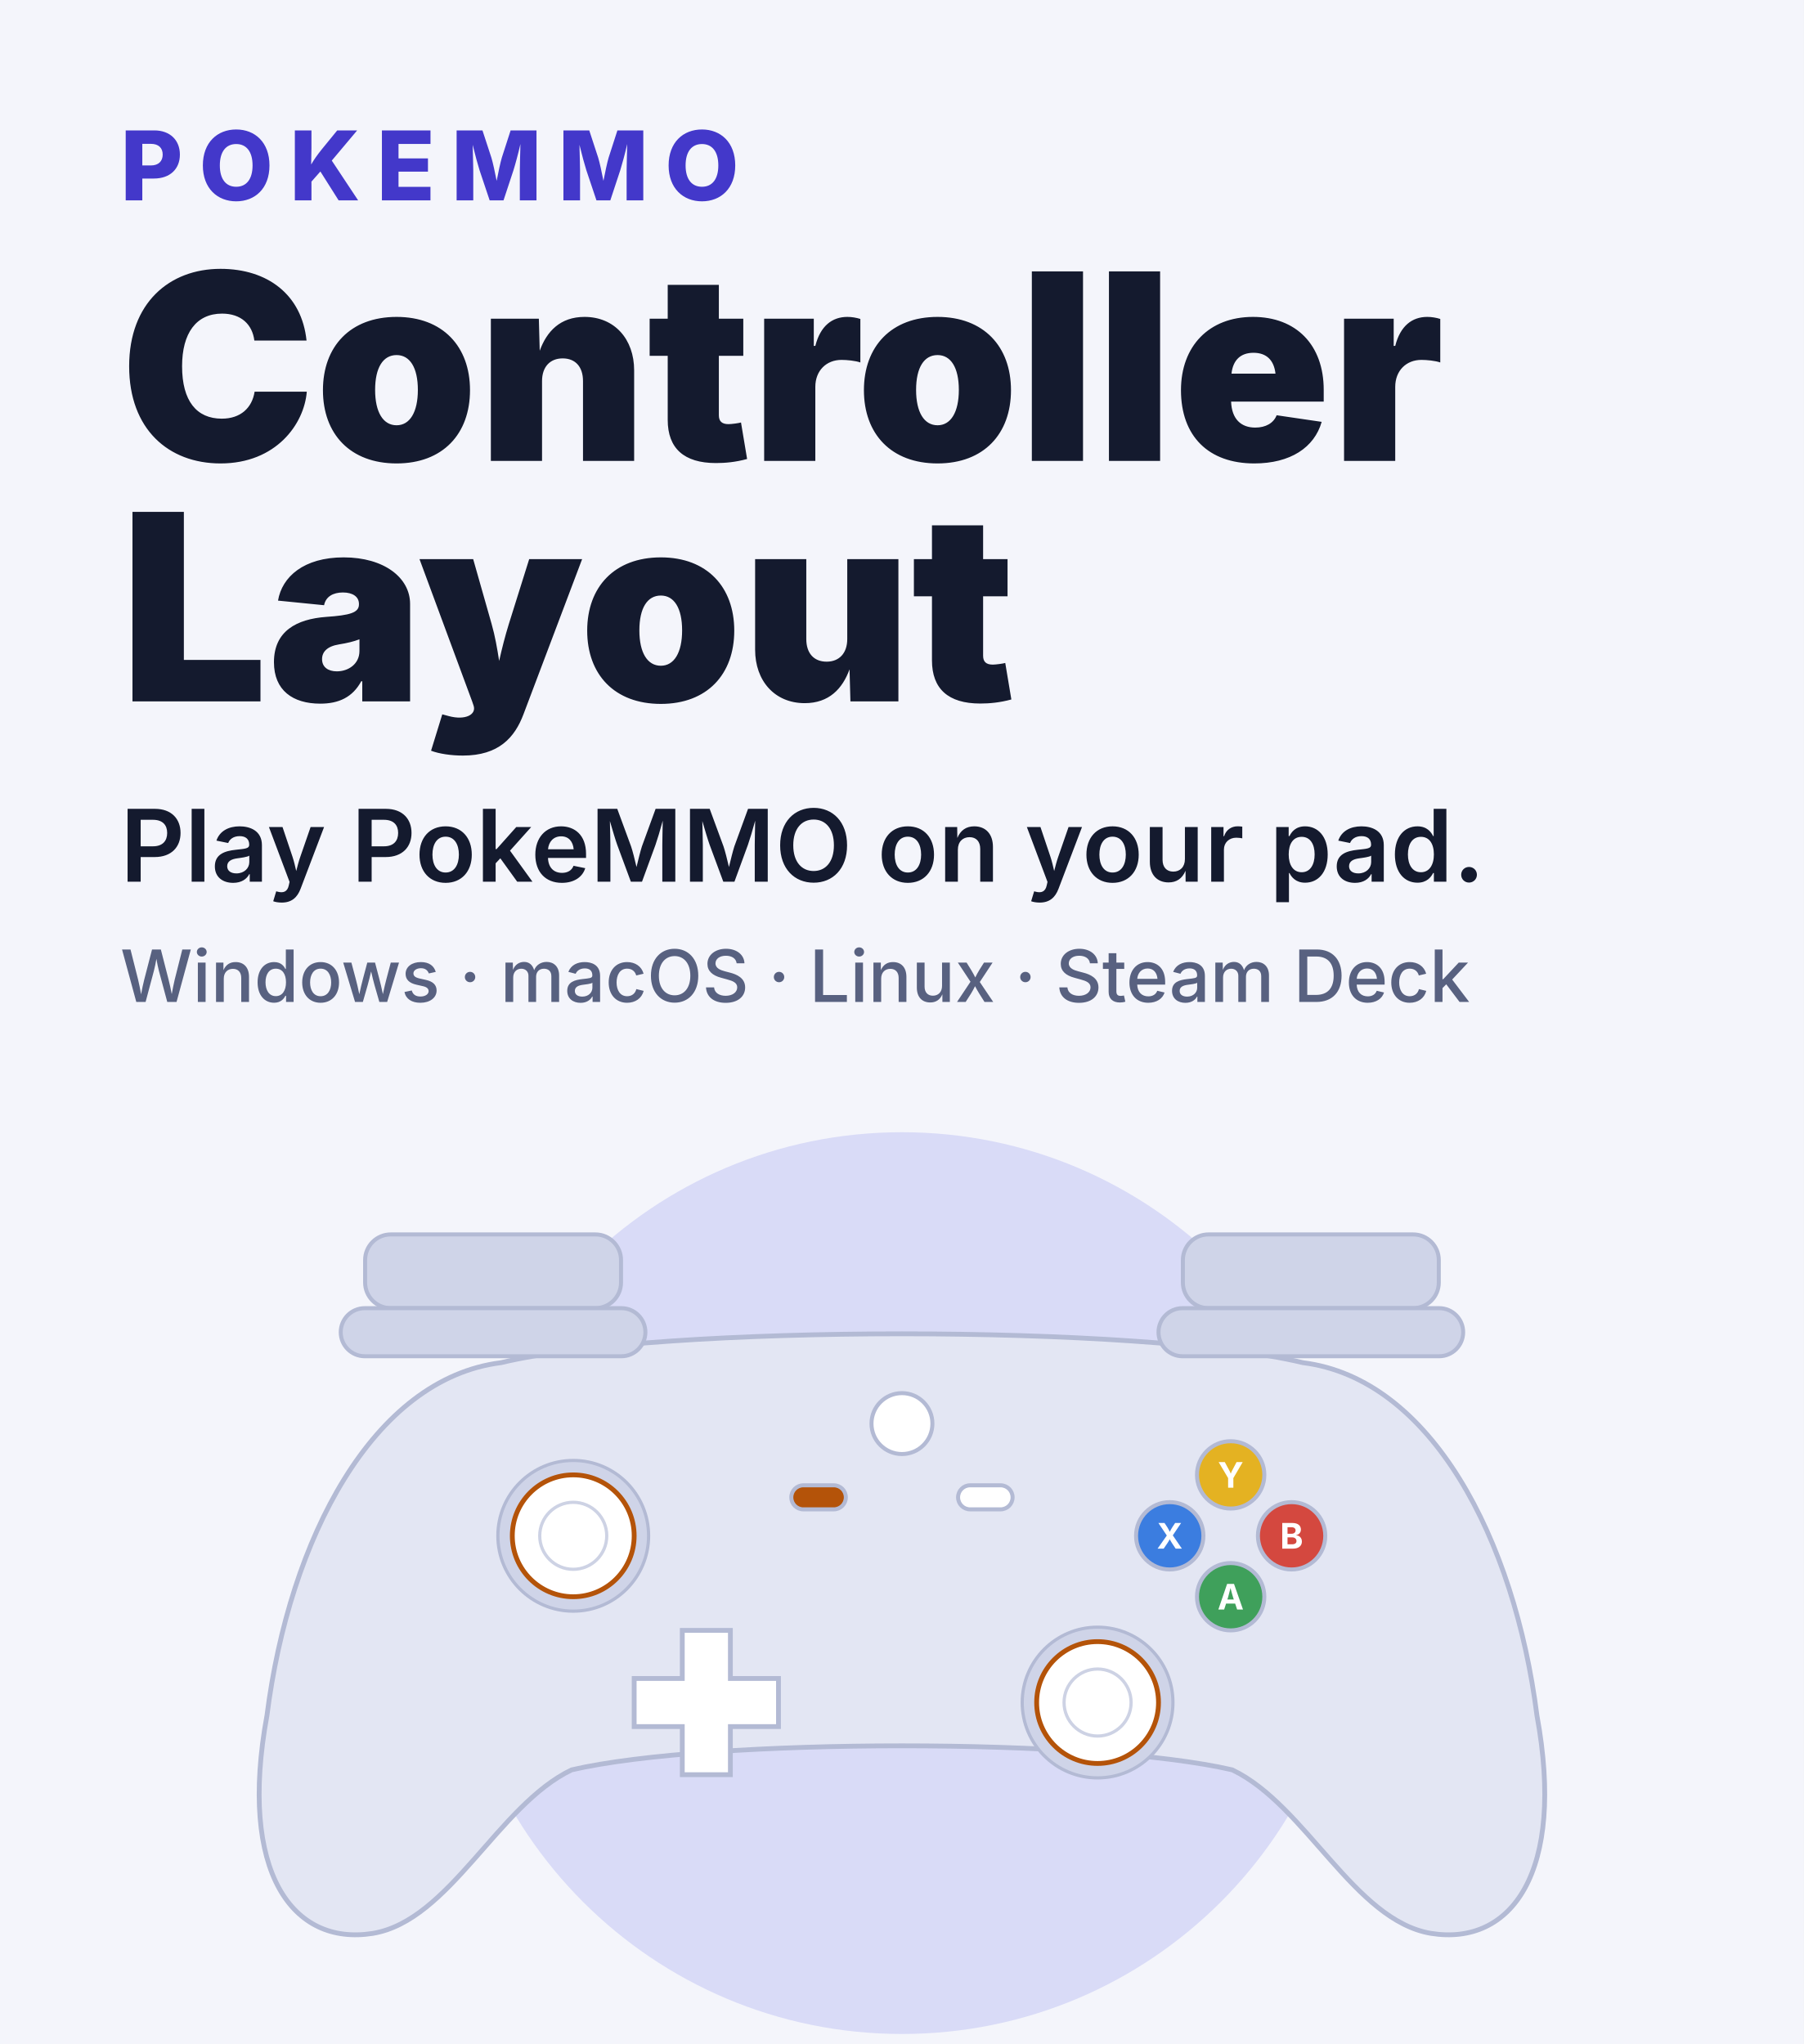
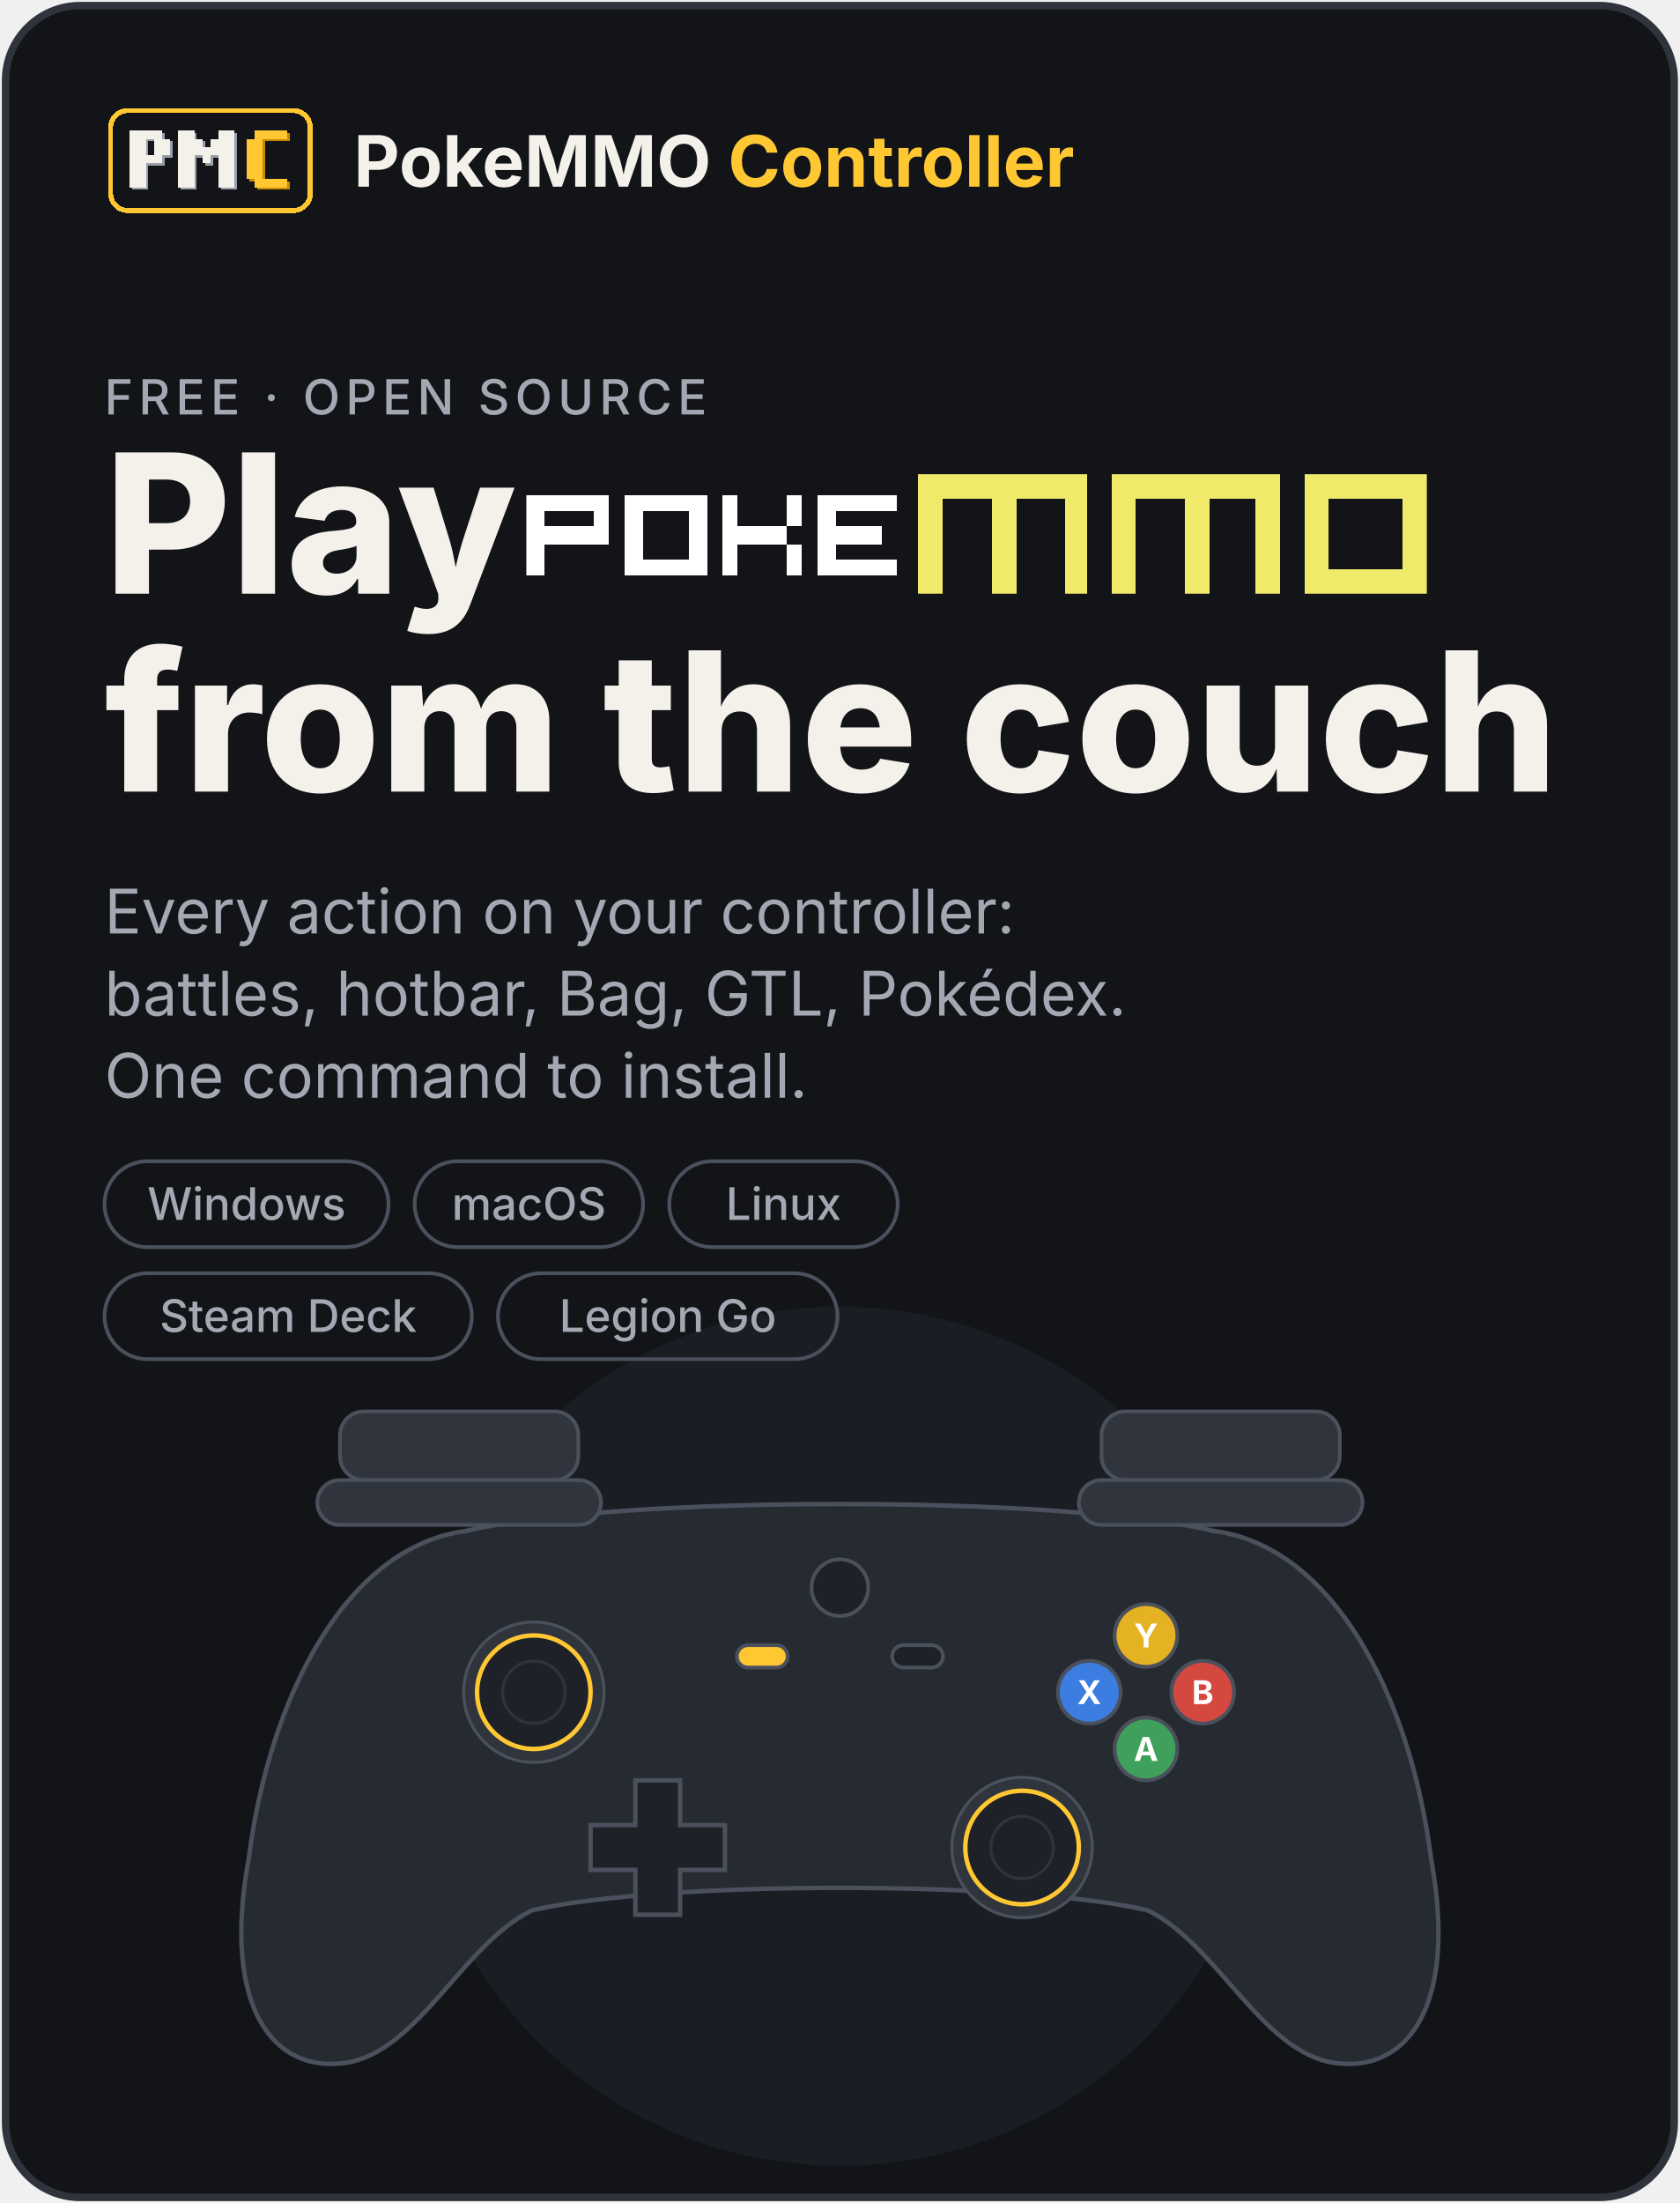
- <svg xmlns="http://www.w3.org/2000/svg" viewBox="0 0 900 1020" width="900" height="1020" role="img" aria-labelledby="t d" font-family="'Segoe UI Variable Display','Segoe UI',Inter,'SF Pro Display',-apple-system,'Helvetica Neue',Arial,sans-serif">
-   <rect width="900" height="1020" fill="#f4f5fb" />
-   <circle cx="450" cy="790" r="225" fill="#d9dbf7" />
-   <g transform="translate(450,800) scale(.8)">
-     <path d="M -250,-150 C -150,-174 150,-174 250,-150 C 330,-140 382,-40 396,70 C 414,168 380,214 330,206 C 282,198 252,126 206,104 C 120,84 -120,84 -206,104 C -252,126 -282,198 -330,206 C -380,214 -414,168 -396,70 C -382,-40 -330,-140 -250,-150 Z" fill="#e3e6f3" stroke="#b3bad4" stroke-width="3" />
-     <rect x="-334.8" y="-230" width="159.6" height="46" rx="16" fill="#cfd4e8" stroke="#b3bad4" stroke-width="2.5" />
-     <rect x="-350" y="-184" width="190" height="30" rx="15" fill="#cfd4e8" stroke="#b3bad4" stroke-width="2.5" />
-     <rect x="175.2" y="-230" width="159.6" height="46" rx="16" fill="#cfd4e8" stroke="#b3bad4" stroke-width="2.5" />
-     <rect x="160" y="-184" width="190" height="30" rx="15" fill="#cfd4e8" stroke="#b3bad4" stroke-width="2.5" />
-     <path d="M -137,17 h 30 v 30 h 30 v 30 h -30 v 30 h -30 v -30 h -30 v -30 h 30 z" fill="#ffffff" stroke="#b3bad4" stroke-width="3" />
-     <circle cx="-205" cy="-42" r="47" fill="#cfd4e8" stroke="#b3bad4" stroke-width="2" />
-     <circle cx="-205" cy="-42" r="38" fill="#ffffff" stroke="#b45309" stroke-width="3" />
-     <circle cx="-205" cy="-42" r="20.9" fill="none" stroke="#cdd2e4" stroke-width="2" />
-     <circle cx="122" cy="62" r="47" fill="#cfd4e8" stroke="#b3bad4" stroke-width="2" />
-     <circle cx="122" cy="62" r="38" fill="#ffffff" stroke="#b45309" stroke-width="3" />
-     <circle cx="122" cy="62" r="20.9" fill="none" stroke="#cdd2e4" stroke-width="2" />
-     <circle cx="205" cy="-4" r="21" fill="#3fa05b" stroke="#b3bad4" stroke-width="2.5" />
+ <svg xmlns="http://www.w3.org/2000/svg" viewBox="0 0 900 1180" width="900" height="1180" role="img" aria-labelledby="t d" font-family="'Bricolage Grotesque','Geist','Segoe UI Variable Display','Segoe UI',Inter,'SF Pro Display',-apple-system,'Helvetica Neue',Arial,sans-serif">
+   <rect x="3" y="3" width="894" height="1174" rx="40" fill="#121418" stroke="#2f333b" stroke-width="4" />
+   <circle cx="450" cy="930" r="230" fill="#1a1d23" />
+   <g transform="translate(450,940) scale(.8)">
+     <path d="M -250,-150 C -150,-174 150,-174 250,-150 C 330,-140 382,-40 396,70 C 414,168 380,214 330,206 C 282,198 252,126 206,104 C 120,84 -120,84 -206,104 C -252,126 -282,198 -330,206 C -380,214 -414,168 -396,70 C -382,-40 -330,-140 -250,-150 Z" fill="#262a31" stroke="#4a505c" stroke-width="3" />
+     <rect x="-334.8" y="-230" width="159.6" height="46" rx="16" fill="#30353d" stroke="#4a505c" stroke-width="2.5" />
+     <rect x="-350" y="-184" width="190" height="30" rx="15" fill="#30353d" stroke="#4a505c" stroke-width="2.5" />
+     <rect x="175.2" y="-230" width="159.6" height="46" rx="16" fill="#30353d" stroke="#4a505c" stroke-width="2.5" />
+     <rect x="160" y="-184" width="190" height="30" rx="15" fill="#30353d" stroke="#4a505c" stroke-width="2.5" />
+     <path d="M -137,17 h 30 v 30 h 30 v 30 h -30 v 30 h -30 v -30 h -30 v -30 h 30 z" fill="#1e2127" stroke="#4a505c" stroke-width="3" />
+     <circle cx="-205" cy="-42" r="47" fill="#30353d" stroke="#4a505c" stroke-width="2" />
+     <circle cx="-205" cy="-42" r="38" fill="#1e2127" stroke="#ffc833" stroke-width="3" />
+     <circle cx="-205" cy="-42" r="20.9" fill="none" stroke="#2f333b" stroke-width="2" />
+     <circle cx="122" cy="62" r="47" fill="#30353d" stroke="#4a505c" stroke-width="2" />
+     <circle cx="122" cy="62" r="38" fill="#1e2127" stroke="#ffc833" stroke-width="3" />
+     <circle cx="122" cy="62" r="20.9" fill="none" stroke="#2f333b" stroke-width="2" />
+     <circle cx="205" cy="-4" r="21" fill="#3fa05b" stroke="#4a505c" stroke-width="2.5" />
    <text x="205" y="4" font-size="22" font-weight="700" fill="#ffffff" text-anchor="middle">A</text>
-     <circle cx="243" cy="-42" r="21" fill="#d4483f" stroke="#b3bad4" stroke-width="2.5" />
+     <circle cx="243" cy="-42" r="21" fill="#d4483f" stroke="#4a505c" stroke-width="2.5" />
    <text x="243" y="-34" font-size="22" font-weight="700" fill="#ffffff" text-anchor="middle">B</text>
-     <circle cx="167" cy="-42" r="21" fill="#3b7de0" stroke="#b3bad4" stroke-width="2.5" />
+     <circle cx="167" cy="-42" r="21" fill="#3b7de0" stroke="#4a505c" stroke-width="2.5" />
    <text x="167" y="-34" font-size="22" font-weight="700" fill="#ffffff" text-anchor="middle">X</text>
-     <circle cx="205" cy="-80" r="21" fill="#e4b222" stroke="#b3bad4" stroke-width="2.5" />
+     <circle cx="205" cy="-80" r="21" fill="#e4b222" stroke="#4a505c" stroke-width="2.5" />
    <text x="205" y="-72" font-size="22" font-weight="700" fill="#ffffff" text-anchor="middle">Y</text>
-     <rect x="-69" y="-73.5" width="34" height="15" rx="7.5" fill="#b45309" stroke="#b3bad4" stroke-width="2.5" />
-     <rect x="35" y="-73.5" width="34" height="15" rx="7.5" fill="#ffffff" stroke="#b3bad4" stroke-width="2.5" />
-     <circle cx="0" cy="-112" r="19" fill="#ffffff" stroke="#b3bad4" stroke-width="2.5" />
+     <rect x="-69" y="-73.5" width="34" height="15" rx="7.5" fill="#ffc833" stroke="#4a505c" stroke-width="2.5" />
+     <rect x="35" y="-73.5" width="34" height="15" rx="7.5" fill="#1e2127" stroke="#4a505c" stroke-width="2.5" />
+     <circle cx="0" cy="-112" r="19" fill="#1e2127" stroke="#4a505c" stroke-width="2.5" />
  </g>
-   <text x="60" y="100" font-size="48" font-weight="800" fill="#4338ca" text-anchor="start" letter-spacing="8">POKEMMO</text>
-   <text x="60" y="230" font-size="130" font-weight="850" fill="#141a2e" text-anchor="start">Controller</text>
-   <text x="60" y="350" font-size="130" font-weight="850" fill="#141a2e" text-anchor="start">Layout</text>
-   <text x="60" y="440" font-size="50" font-weight="600" fill="#141a2e" text-anchor="start">Play PokeMMO on your pad.</text>
-   <text x="60" y="500" font-size="36" font-weight="500" fill="#586180" text-anchor="start">Windows · macOS · Linux · Steam Deck</text>
+   <svg x="56" y="56" width="113.514" height="60" viewBox="-6 -6 420 222" shape-rendering="crispEdges">
+     <rect x="6" y="6" width="396" height="198" rx="34" fill="#121418" stroke="#ffc833" stroke-width="10" />
+     <path d="M44 46h16v16h-16zM60 46h16v16h-16zM76 46h16v16h-16zM92 46h16v16h-16zM44 62h16v16h-16zM60 62h16v16h-16zM92 62h16v16h-16zM108 62h16v16h-16zM44 78h16v16h-16zM60 78h16v16h-16zM92 78h16v16h-16zM108 78h16v16h-16zM44 94h16v16h-16zM60 94h16v16h-16zM76 94h16v16h-16zM92 94h16v16h-16zM44 110h16v16h-16zM60 110h16v16h-16zM44 126h16v16h-16zM60 126h16v16h-16zM44 142h16v16h-16zM60 142h16v16h-16zM140 46h16v16h-16zM156 46h16v16h-16zM220 46h16v16h-16zM236 46h16v16h-16zM140 62h16v16h-16zM156 62h16v16h-16zM172 62h16v16h-16zM204 62h16v16h-16zM220 62h16v16h-16zM236 62h16v16h-16zM140 78h16v16h-16zM156 78h16v16h-16zM172 78h16v16h-16zM188 78h16v16h-16zM204 78h16v16h-16zM220 78h16v16h-16zM236 78h16v16h-16zM140 94h16v16h-16zM156 94h16v16h-16zM188 94h16v16h-16zM220 94h16v16h-16zM236 94h16v16h-16zM140 110h16v16h-16zM156 110h16v16h-16zM220 110h16v16h-16zM236 110h16v16h-16zM140 126h16v16h-16zM156 126h16v16h-16zM220 126h16v16h-16zM236 126h16v16h-16zM140 142h16v16h-16zM156 142h16v16h-16zM220 142h16v16h-16zM236 142h16v16h-16zM49 51h16v16h-16zM65 51h16v16h-16zM81 51h16v16h-16zM97 51h16v16h-16zM49 67h16v16h-16zM65 67h16v16h-16zM97 67h16v16h-16zM113 67h16v16h-16zM49 83h16v16h-16zM65 83h16v16h-16zM97 83h16v16h-16zM113 83h16v16h-16zM49 99h16v16h-16zM65 99h16v16h-16zM81 99h16v16h-16zM97 99h16v16h-16zM49 115h16v16h-16zM65 115h16v16h-16zM49 131h16v16h-16zM65 131h16v16h-16zM49 147h16v16h-16zM65 147h16v16h-16zM145 51h16v16h-16zM161 51h16v16h-16zM225 51h16v16h-16zM241 51h16v16h-16zM145 67h16v16h-16zM161 67h16v16h-16zM177 67h16v16h-16zM209 67h16v16h-16zM225 67h16v16h-16zM241 67h16v16h-16zM145 83h16v16h-16zM161 83h16v16h-16zM177 83h16v16h-16zM193 83h16v16h-16zM209 83h16v16h-16zM225 83h16v16h-16zM241 83h16v16h-16zM145 99h16v16h-16zM161 99h16v16h-16zM193 99h16v16h-16zM225 99h16v16h-16zM241 99h16v16h-16zM145 115h16v16h-16zM161 115h16v16h-16zM225 115h16v16h-16zM241 115h16v16h-16zM145 131h16v16h-16zM161 131h16v16h-16zM225 131h16v16h-16zM241 131h16v16h-16zM145 147h16v16h-16zM161 147h16v16h-16zM225 147h16v16h-16zM241 147h16v16h-16z" fill="#121418" stroke="#121418" stroke-width="10" stroke-linejoin="miter" />
+     <path d="M49 51h16v16h-16zM65 51h16v16h-16zM81 51h16v16h-16zM97 51h16v16h-16zM49 67h16v16h-16zM65 67h16v16h-16zM97 67h16v16h-16zM113 67h16v16h-16zM49 83h16v16h-16zM65 83h16v16h-16zM97 83h16v16h-16zM113 83h16v16h-16zM49 99h16v16h-16zM65 99h16v16h-16zM81 99h16v16h-16zM97 99h16v16h-16zM49 115h16v16h-16zM65 115h16v16h-16zM49 131h16v16h-16zM65 131h16v16h-16zM49 147h16v16h-16zM65 147h16v16h-16zM145 51h16v16h-16zM161 51h16v16h-16zM225 51h16v16h-16zM241 51h16v16h-16zM145 67h16v16h-16zM161 67h16v16h-16zM177 67h16v16h-16zM209 67h16v16h-16zM225 67h16v16h-16zM241 67h16v16h-16zM145 83h16v16h-16zM161 83h16v16h-16zM177 83h16v16h-16zM193 83h16v16h-16zM209 83h16v16h-16zM225 83h16v16h-16zM241 83h16v16h-16zM145 99h16v16h-16zM161 99h16v16h-16zM193 99h16v16h-16zM225 99h16v16h-16zM241 99h16v16h-16zM145 115h16v16h-16zM161 115h16v16h-16zM225 115h16v16h-16zM241 115h16v16h-16zM145 131h16v16h-16zM161 131h16v16h-16zM225 131h16v16h-16zM241 131h16v16h-16zM145 147h16v16h-16zM161 147h16v16h-16zM225 147h16v16h-16zM241 147h16v16h-16z" fill="#9aa0ab" />
+     <path d="M44 46h16v16h-16zM60 46h16v16h-16zM76 46h16v16h-16zM92 46h16v16h-16zM44 62h16v16h-16zM60 62h16v16h-16zM92 62h16v16h-16zM108 62h16v16h-16zM44 78h16v16h-16zM60 78h16v16h-16zM92 78h16v16h-16zM108 78h16v16h-16zM44 94h16v16h-16zM60 94h16v16h-16zM76 94h16v16h-16zM92 94h16v16h-16zM44 110h16v16h-16zM60 110h16v16h-16zM44 126h16v16h-16zM60 126h16v16h-16zM44 142h16v16h-16zM60 142h16v16h-16zM140 46h16v16h-16zM156 46h16v16h-16zM220 46h16v16h-16zM236 46h16v16h-16zM140 62h16v16h-16zM156 62h16v16h-16zM172 62h16v16h-16zM204 62h16v16h-16zM220 62h16v16h-16zM236 62h16v16h-16zM140 78h16v16h-16zM156 78h16v16h-16zM172 78h16v16h-16zM188 78h16v16h-16zM204 78h16v16h-16zM220 78h16v16h-16zM236 78h16v16h-16zM140 94h16v16h-16zM156 94h16v16h-16zM188 94h16v16h-16zM220 94h16v16h-16zM236 94h16v16h-16zM140 110h16v16h-16zM156 110h16v16h-16zM220 110h16v16h-16zM236 110h16v16h-16zM140 126h16v16h-16zM156 126h16v16h-16zM220 126h16v16h-16zM236 126h16v16h-16zM140 142h16v16h-16zM156 142h16v16h-16zM220 142h16v16h-16zM236 142h16v16h-16z" fill="#f4f1ea" />
+     <path d="M292 46h16v16h-16zM308 46h16v16h-16zM324 46h16v16h-16zM340 46h16v16h-16zM276 62h16v16h-16zM292 62h16v16h-16zM276 78h16v16h-16zM292 78h16v16h-16zM276 94h16v16h-16zM292 94h16v16h-16zM276 110h16v16h-16zM292 110h16v16h-16zM276 126h16v16h-16zM292 126h16v16h-16zM292 142h16v16h-16zM308 142h16v16h-16zM324 142h16v16h-16zM340 142h16v16h-16zM297 51h16v16h-16zM313 51h16v16h-16zM329 51h16v16h-16zM345 51h16v16h-16zM281 67h16v16h-16zM297 67h16v16h-16zM281 83h16v16h-16zM297 83h16v16h-16zM281 99h16v16h-16zM297 99h16v16h-16zM281 115h16v16h-16zM297 115h16v16h-16zM281 131h16v16h-16zM297 131h16v16h-16zM297 147h16v16h-16zM313 147h16v16h-16zM329 147h16v16h-16zM345 147h16v16h-16z" fill="#121418" stroke="#121418" stroke-width="10" stroke-linejoin="miter" />
+     <path d="M297 51h16v16h-16zM313 51h16v16h-16zM329 51h16v16h-16zM345 51h16v16h-16zM281 67h16v16h-16zM297 67h16v16h-16zM281 83h16v16h-16zM297 83h16v16h-16zM281 99h16v16h-16zM297 99h16v16h-16zM281 115h16v16h-16zM297 115h16v16h-16zM281 131h16v16h-16zM297 131h16v16h-16zM297 147h16v16h-16zM313 147h16v16h-16zM329 147h16v16h-16zM345 147h16v16h-16z" fill="#c98a00" />
+     <path d="M292 46h16v16h-16zM308 46h16v16h-16zM324 46h16v16h-16zM340 46h16v16h-16zM276 62h16v16h-16zM292 62h16v16h-16zM276 78h16v16h-16zM292 78h16v16h-16zM276 94h16v16h-16zM292 94h16v16h-16zM276 110h16v16h-16zM292 110h16v16h-16zM276 126h16v16h-16zM292 126h16v16h-16zM292 142h16v16h-16zM308 142h16v16h-16zM324 142h16v16h-16zM340 142h16v16h-16z" fill="#ffc833" />
+   </svg>
+   <text x="189.514" y="100" font-size="38" font-weight="700" fill="#f4f1ea">PokeMMO <tspan fill="#ffc833">Controller</tspan>
+   </text>
+   <text x="56" y="222" font-size="26" font-weight="500" fill="#a3a8b3" text-anchor="start" letter-spacing="3">FREE · OPEN SOURCE</text>
+   <text x="56" y="318" font-size="104" font-weight="800" fill="#f4f1ea" text-anchor="start">Play</text>
+   <svg x="282" y="254" width="482.462" height="64" viewBox="0 0 294 39" shape-rendering="crispEdges">
+     <path fill="#f0ea6b" d="M128 0h55v1h-55zM191 0h55v1h-55zM254 0h40v1h-40zM128 1h55v1h-55zM191 1h55v1h-55zM254 1h40v1h-40zM128 2h55v1h-55zM191 2h55v1h-55zM254 2h40v1h-40zM128 3h55v1h-55zM191 3h55v1h-55zM254 3h40v1h-40zM128 4h55v1h-55zM191 4h55v1h-55zM254 4h40v1h-40zM128 5h55v1h-55zM191 5h55v1h-55zM254 5h40v1h-40zM128 6h55v1h-55zM191 6h55v1h-55zM254 6h40v1h-40zM128 7h55v1h-55zM191 7h55v1h-55zM254 7h40v1h-40zM128 8h8v1h-8zM152 8h8v1h-8zM176 8h7v1h-7zM191 8h8v1h-8zM215 8h8v1h-8zM238 8h8v1h-8zM254 8h8v1h-8zM286 8h8v1h-8zM128 9h8v1h-8zM152 9h8v1h-8zM176 9h7v1h-7zM191 9h8v1h-8zM215 9h8v1h-8zM238 9h8v1h-8zM254 9h8v1h-8zM286 9h8v1h-8zM128 10h8v1h-8zM152 10h8v1h-8zM176 10h7v1h-7zM191 10h8v1h-8zM215 10h8v1h-8zM238 10h8v1h-8zM254 10h8v1h-8zM286 10h8v1h-8zM128 11h8v1h-8zM152 11h8v1h-8zM176 11h7v1h-7zM191 11h8v1h-8zM215 11h8v1h-8zM238 11h8v1h-8zM254 11h8v1h-8zM286 11h8v1h-8zM128 12h8v1h-8zM152 12h8v1h-8zM176 12h7v1h-7zM191 12h8v1h-8zM215 12h8v1h-8zM238 12h8v1h-8zM254 12h8v1h-8zM286 12h8v1h-8zM128 13h8v1h-8zM152 13h8v1h-8zM176 13h7v1h-7zM191 13h8v1h-8zM215 13h8v1h-8zM238 13h8v1h-8zM254 13h8v1h-8zM286 13h8v1h-8zM128 14h8v1h-8zM152 14h8v1h-8zM176 14h7v1h-7zM191 14h8v1h-8zM215 14h8v1h-8zM238 14h8v1h-8zM254 14h8v1h-8zM286 14h8v1h-8zM128 15h8v1h-8zM152 15h8v1h-8zM176 15h7v1h-7zM191 15h8v1h-8zM215 15h8v1h-8zM238 15h8v1h-8zM254 15h8v1h-8zM286 15h8v1h-8zM128 16h8v1h-8zM152 16h8v1h-8zM176 16h7v1h-7zM191 16h8v1h-8zM215 16h8v1h-8zM238 16h8v1h-8zM254 16h8v1h-8zM286 16h8v1h-8zM128 17h8v1h-8zM152 17h8v1h-8zM176 17h7v1h-7zM191 17h8v1h-8zM215 17h8v1h-8zM238 17h8v1h-8zM254 17h8v1h-8zM286 17h8v1h-8zM128 18h8v1h-8zM152 18h8v1h-8zM176 18h7v1h-7zM191 18h8v1h-8zM215 18h8v1h-8zM238 18h8v1h-8zM254 18h8v1h-8zM286 18h8v1h-8zM128 19h8v1h-8zM152 19h8v1h-8zM176 19h7v1h-7zM191 19h8v1h-8zM215 19h8v1h-8zM238 19h8v1h-8zM254 19h8v1h-8zM286 19h8v1h-8zM128 20h8v1h-8zM152 20h8v1h-8zM176 20h7v1h-7zM191 20h8v1h-8zM215 20h8v1h-8zM238 20h8v1h-8zM254 20h8v1h-8zM286 20h8v1h-8zM128 21h8v1h-8zM152 21h8v1h-8zM176 21h7v1h-7zM191 21h8v1h-8zM215 21h8v1h-8zM238 21h8v1h-8zM254 21h8v1h-8zM286 21h8v1h-8zM128 22h8v1h-8zM152 22h8v1h-8zM176 22h7v1h-7zM191 22h8v1h-8zM215 22h8v1h-8zM238 22h8v1h-8zM254 22h8v1h-8zM286 22h8v1h-8zM128 23h8v1h-8zM152 23h8v1h-8zM176 23h7v1h-7zM191 23h8v1h-8zM215 23h8v1h-8zM238 23h8v1h-8zM254 23h8v1h-8zM286 23h8v1h-8zM128 24h8v1h-8zM152 24h8v1h-8zM176 24h7v1h-7zM191 24h8v1h-8zM215 24h8v1h-8zM238 24h8v1h-8zM254 24h8v1h-8zM286 24h8v1h-8zM128 25h8v1h-8zM152 25h8v1h-8zM176 25h7v1h-7zM191 25h8v1h-8zM215 25h8v1h-8zM238 25h8v1h-8zM254 25h8v1h-8zM286 25h8v1h-8zM128 26h8v1h-8zM152 26h8v1h-8zM176 26h7v1h-7zM191 26h8v1h-8zM215 26h8v1h-8zM238 26h8v1h-8zM254 26h8v1h-8zM286 26h8v1h-8zM128 27h8v1h-8zM152 27h8v1h-8zM176 27h7v1h-7zM191 27h8v1h-8zM215 27h8v1h-8zM238 27h8v1h-8zM254 27h8v1h-8zM286 27h8v1h-8zM128 28h8v1h-8zM152 28h8v1h-8zM176 28h7v1h-7zM191 28h8v1h-8zM215 28h8v1h-8zM238 28h8v1h-8zM254 28h8v1h-8zM286 28h8v1h-8zM128 29h8v1h-8zM152 29h8v1h-8zM176 29h7v1h-7zM191 29h8v1h-8zM215 29h8v1h-8zM238 29h8v1h-8zM254 29h8v1h-8zM286 29h8v1h-8zM128 30h8v1h-8zM152 30h8v1h-8zM176 30h7v1h-7zM191 30h8v1h-8zM215 30h8v1h-8zM238 30h8v1h-8zM254 30h8v1h-8zM286 30h8v1h-8zM128 31h8v1h-8zM152 31h8v1h-8zM176 31h7v1h-7zM191 31h8v1h-8zM215 31h8v1h-8zM238 31h8v1h-8zM254 31h40v1h-40zM128 32h8v1h-8zM152 32h8v1h-8zM176 32h7v1h-7zM191 32h8v1h-8zM215 32h8v1h-8zM238 32h8v1h-8zM254 32h40v1h-40zM128 33h8v1h-8zM152 33h8v1h-8zM176 33h7v1h-7zM191 33h8v1h-8zM215 33h8v1h-8zM238 33h8v1h-8zM254 33h40v1h-40zM128 34h8v1h-8zM152 34h8v1h-8zM176 34h7v1h-7zM191 34h8v1h-8zM215 34h8v1h-8zM238 34h8v1h-8zM254 34h40v1h-40zM128 35h8v1h-8zM152 35h8v1h-8zM176 35h7v1h-7zM191 35h8v1h-8zM215 35h8v1h-8zM238 35h8v1h-8zM254 35h40v1h-40zM128 36h8v1h-8zM152 36h8v1h-8zM176 36h7v1h-7zM191 36h8v1h-8zM215 36h8v1h-8zM238 36h8v1h-8zM254 36h40v1h-40zM128 37h8v1h-8zM152 37h8v1h-8zM176 37h7v1h-7zM191 37h8v1h-8zM215 37h8v1h-8zM238 37h8v1h-8zM254 37h40v1h-40zM128 38h8v1h-8zM152 38h8v1h-8zM176 38h7v1h-7zM191 38h8v1h-8zM215 38h8v1h-8zM238 38h8v1h-8zM254 38h40v1h-40z" />
+     <path fill="#ffffff" d="M0 7h27v1h-27zM32 7h27v1h-27zM64 7h5v1h-5zM85 7h5v1h-5zM95 7h26v1h-26zM0 8h27v1h-27zM32 8h27v1h-27zM64 8h5v1h-5zM85 8h5v1h-5zM95 8h26v1h-26zM0 9h27v1h-27zM32 9h27v1h-27zM64 9h5v1h-5zM85 9h5v1h-5zM95 9h26v1h-26zM0 10h27v1h-27zM32 10h27v1h-27zM64 10h5v1h-5zM85 10h5v1h-5zM95 10h26v1h-26zM0 11h27v1h-27zM32 11h27v1h-27zM64 11h5v1h-5zM85 11h5v1h-5zM95 11h26v1h-26zM0 12h6v1h-6zM22 12h5v1h-5zM32 12h6v1h-6zM53 12h6v1h-6zM64 12h5v1h-5zM85 12h5v1h-5zM95 12h6v1h-6zM0 13h6v1h-6zM22 13h5v1h-5zM32 13h6v1h-6zM53 13h6v1h-6zM64 13h5v1h-5zM85 13h5v1h-5zM95 13h6v1h-6zM0 14h6v1h-6zM22 14h5v1h-5zM32 14h6v1h-6zM53 14h6v1h-6zM64 14h5v1h-5zM85 14h5v1h-5zM95 14h6v1h-6zM0 15h6v1h-6zM22 15h5v1h-5zM32 15h6v1h-6zM53 15h6v1h-6zM64 15h5v1h-5zM85 15h5v1h-5zM95 15h6v1h-6zM0 16h6v1h-6zM22 16h5v1h-5zM32 16h6v1h-6zM53 16h6v1h-6zM64 16h5v1h-5zM85 16h5v1h-5zM95 16h6v1h-6zM0 17h27v1h-27zM32 17h6v1h-6zM53 17h6v1h-6zM64 17h21v1h-21zM95 17h21v1h-21zM0 18h27v1h-27zM32 18h6v1h-6zM53 18h6v1h-6zM64 18h21v1h-21zM95 18h21v1h-21zM0 19h27v1h-27zM32 19h6v1h-6zM53 19h6v1h-6zM64 19h21v1h-21zM95 19h21v1h-21zM0 20h27v1h-27zM32 20h6v1h-6zM53 20h6v1h-6zM64 20h21v1h-21zM95 20h21v1h-21zM0 21h27v1h-27zM32 21h6v1h-6zM53 21h6v1h-6zM64 21h21v1h-21zM95 21h21v1h-21zM0 22h27v1h-27zM32 22h6v1h-6zM53 22h6v1h-6zM64 22h21v1h-21zM95 22h21v1h-21zM0 23h6v1h-6zM32 23h6v1h-6zM53 23h6v1h-6zM64 23h5v1h-5zM85 23h5v1h-5zM95 23h6v1h-6zM0 24h6v1h-6zM32 24h6v1h-6zM53 24h6v1h-6zM64 24h5v1h-5zM85 24h5v1h-5zM95 24h6v1h-6zM0 25h6v1h-6zM32 25h6v1h-6zM53 25h6v1h-6zM64 25h5v1h-5zM85 25h5v1h-5zM95 25h6v1h-6zM0 26h6v1h-6zM32 26h6v1h-6zM53 26h6v1h-6zM64 26h5v1h-5zM85 26h5v1h-5zM95 26h6v1h-6zM0 27h6v1h-6zM32 27h6v1h-6zM53 27h6v1h-6zM64 27h5v1h-5zM85 27h5v1h-5zM95 27h6v1h-6zM0 28h6v1h-6zM32 28h27v1h-27zM64 28h5v1h-5zM85 28h5v1h-5zM95 28h26v1h-26zM0 29h6v1h-6zM32 29h27v1h-27zM64 29h5v1h-5zM85 29h5v1h-5zM95 29h26v1h-26zM0 30h6v1h-6zM32 30h27v1h-27zM64 30h5v1h-5zM85 30h5v1h-5zM95 30h26v1h-26zM0 31h6v1h-6zM32 31h27v1h-27zM64 31h5v1h-5zM85 31h5v1h-5zM95 31h26v1h-26zM0 32h6v1h-6zM32 32h27v1h-27zM64 32h5v1h-5zM85 32h5v1h-5zM95 32h26v1h-26z" />
+   </svg>
+   <text x="56" y="424" font-size="104" font-weight="800" fill="#f4f1ea" text-anchor="start">from the couch</text>
+   <text x="56" y="500" font-size="33" font-weight="400" fill="#a3a8b3" text-anchor="start">Every action on your controller:</text>
+   <text x="56" y="544" font-size="33" font-weight="400" fill="#a3a8b3" text-anchor="start">battles, hotbar, Bag, GTL, Pokédex.</text>
+   <text x="56" y="588" font-size="33" font-weight="400" fill="#a3a8b3" text-anchor="start">One command to install.</text>
+   <rect x="56" y="622" width="152.16" height="46" rx="23" fill="none" stroke="#4a505c" stroke-width="2" />
+   <text x="132.1" y="653.4" font-size="24" font-weight="500" fill="#a3a8b3" text-anchor="middle">Windows</text>
+   <rect x="222.16" y="622" width="122.4" height="46" rx="23" fill="none" stroke="#4a505c" stroke-width="2" />
+   <text x="283.4" y="653.4" font-size="24" font-weight="500" fill="#a3a8b3" text-anchor="middle">macOS</text>
+   <rect x="358.56" y="622" width="122.4" height="46" rx="23" fill="none" stroke="#4a505c" stroke-width="2" />
+   <text x="419.8" y="653.4" font-size="24" font-weight="500" fill="#a3a8b3" text-anchor="middle">Linux</text>
+   <rect x="56" y="682" width="196.8" height="46" rx="23" fill="none" stroke="#4a505c" stroke-width="2" />
+   <text x="154.4" y="713.4" font-size="24" font-weight="500" fill="#a3a8b3" text-anchor="middle">Steam Deck</text>
+   <rect x="266.8" y="682" width="181.92" height="46" rx="23" fill="none" stroke="#4a505c" stroke-width="2" />
+   <text x="357.8" y="713.4" font-size="24" font-weight="500" fill="#a3a8b3" text-anchor="middle">Legion Go</text>
</svg>
